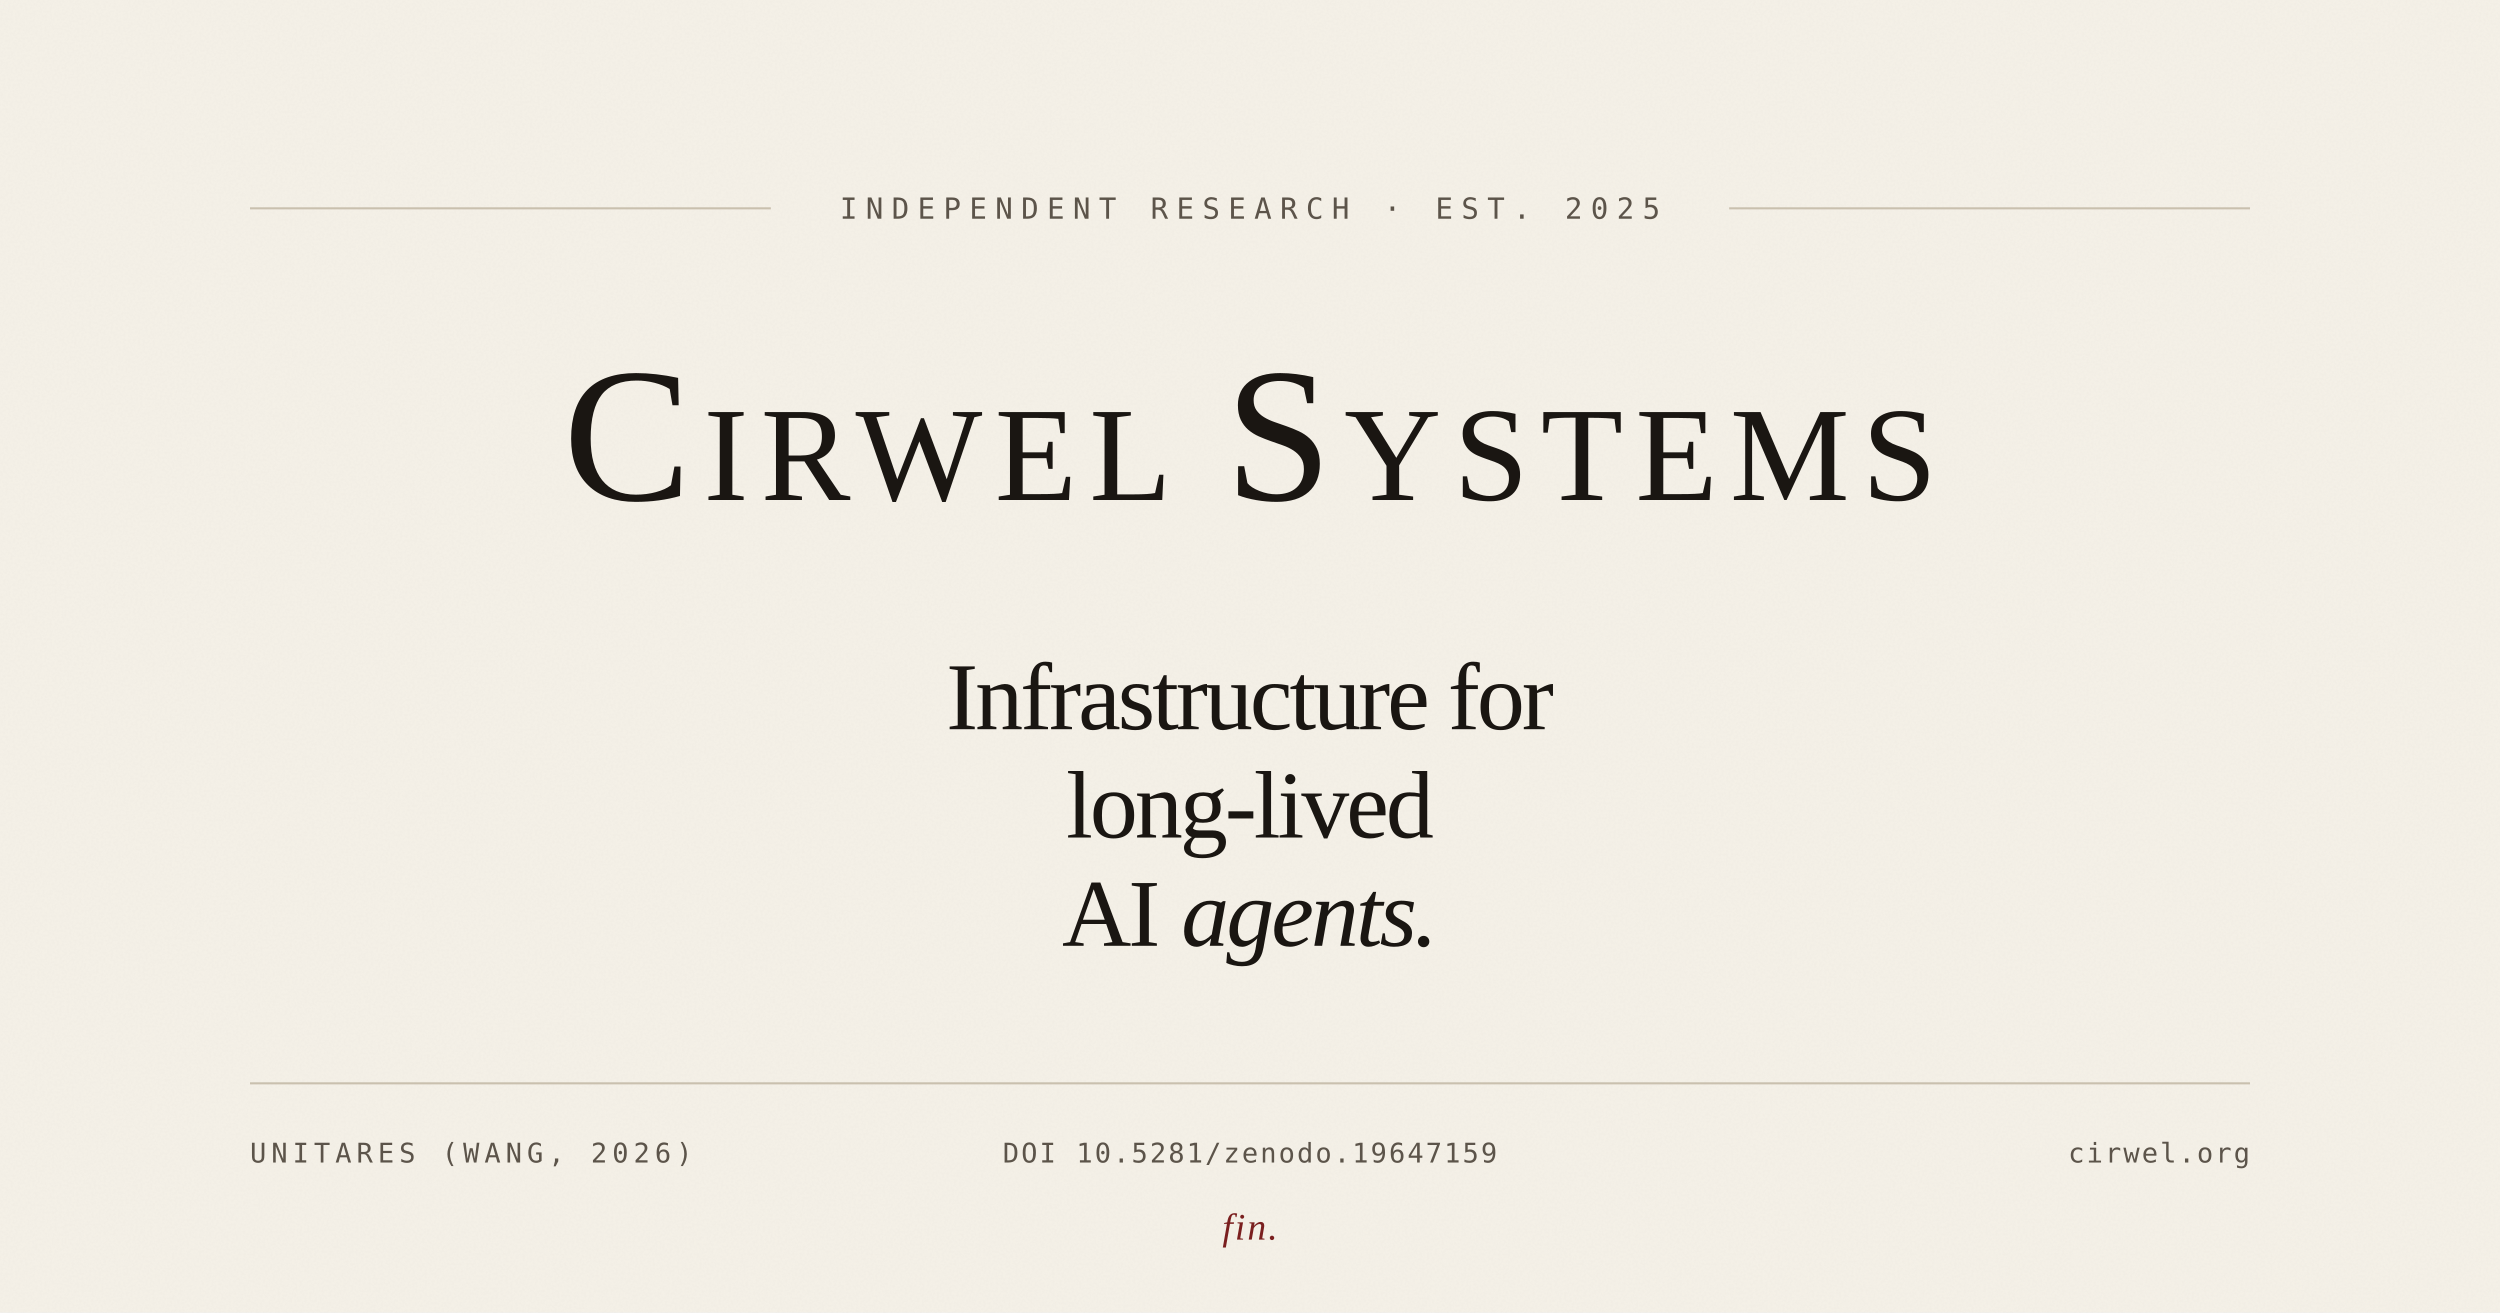
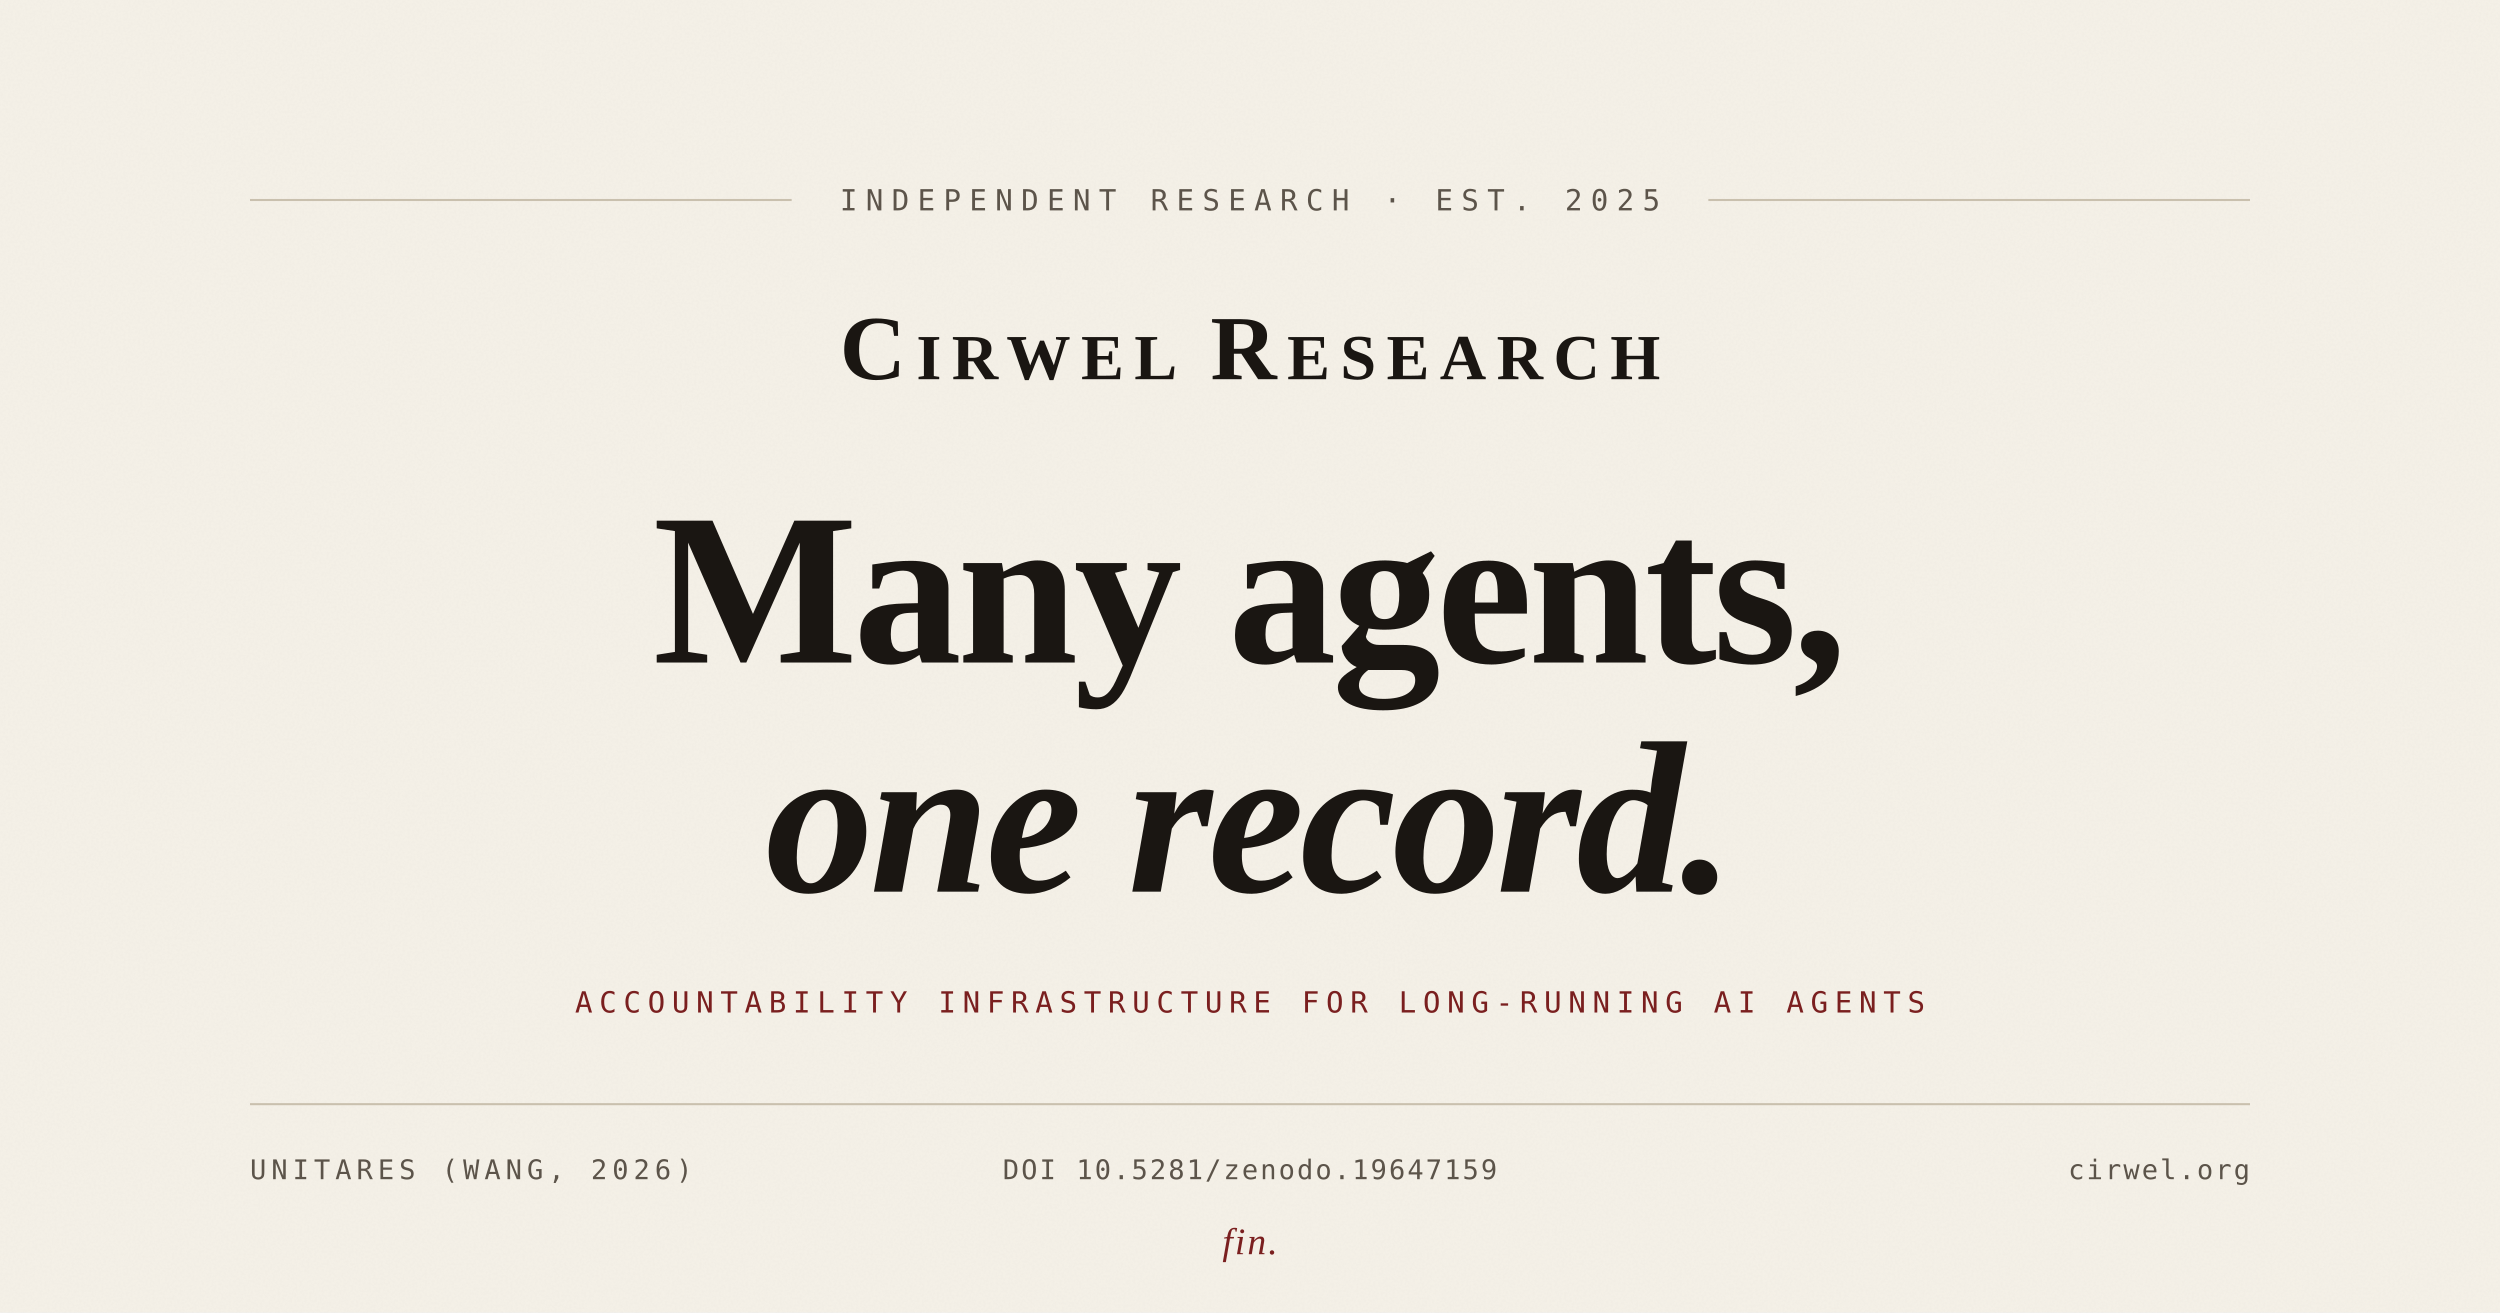
- <svg xmlns="http://www.w3.org/2000/svg" width="1200" height="630" viewBox="0 0 1200 630" font-family="Georgia, 'Times New Roman', serif">
+ <svg xmlns="http://www.w3.org/2000/svg" width="1200" height="630" viewBox="0 0 1200 630" font-family="'Bodoni Moda Variable', 'Bodoni Moda', Didot, Georgia, 'Times New Roman', serif">
  <rect width="1200" height="630" fill="#F5F1E8" />
  <defs>
    <filter id="grain" x="0" y="0" width="100%" height="100%">
      <feTurbulence type="fractalNoise" baseFrequency="0.85" numOctaves="3" stitchTiles="stitch" />
      <feColorMatrix values="0 0 0 0 0.10  0 0 0 0 0.08  0 0 0 0 0.04  0 0 0 0.4 0" />
    </filter>
  </defs>
  <rect width="1200" height="630" fill="white" filter="url(#grain)" opacity="0.06" />
-   <line x1="120" y1="100" x2="370" y2="100" stroke="#C9C0AE" stroke-width="1" />
-   <text x="600" y="105" text-anchor="middle" font-family="'JetBrains Mono', ui-monospace, monospace" font-size="14" letter-spacing="4" fill="#5C544A" font-weight="500">
-     INDEPENDENT  RESEARCH  ·  EST.  2025
-   </text>
-   <line x1="830" y1="100" x2="1080" y2="100" stroke="#C9C0AE" stroke-width="1" />
-   <text x="600" y="240" text-anchor="middle" font-size="92" font-weight="500" letter-spacing="6" fill="#1A1612" font-style="normal" font-variant="small-caps">
-     Cirwel Systems
-   </text>
-   <text x="600" y="350" text-anchor="middle" font-size="46" font-weight="500" letter-spacing="-1.4" fill="#1A1612">Infrastructure for</text>
-   <text x="600" y="402" text-anchor="middle" font-size="46" font-weight="500" letter-spacing="-1.4" fill="#1A1612">long-lived</text>
-   <text x="600" y="454" text-anchor="middle" font-size="46" font-weight="500" letter-spacing="-1.4" fill="#1A1612">AI <tspan font-style="italic" fill="#1A1612">agents.</tspan>
-   </text>
-   <line x1="120" y1="520" x2="1080" y2="520" stroke="#C9C0AE" stroke-width="1" />
-   <text x="120" y="558" font-family="'JetBrains Mono', ui-monospace, monospace" font-size="13" letter-spacing="2.4" fill="#5C544A" font-weight="500">
-     UNITARES (WANG, 2026)
-   </text>
-   <text x="600" y="558" text-anchor="middle" font-family="'JetBrains Mono', ui-monospace, monospace" font-size="13" letter-spacing="1" fill="#5C544A">
-     DOI 10.5281/zenodo.19647159
-   </text>
-   <text x="1080" y="558" text-anchor="end" font-family="'JetBrains Mono', ui-monospace, monospace" font-size="13" letter-spacing="1" fill="#5C544A">
-     cirwel.org
-   </text>
-   <text x="600" y="595" text-anchor="middle" font-size="18" font-style="italic" fill="#7A1F1F" letter-spacing="1">
-     fin.
-   </text>
+   <line x1="120" y1="96" x2="380" y2="96" stroke="#C9C0AE" stroke-width="1" />
+   <text x="600" y="101" text-anchor="middle" font-family="'JetBrains Mono', ui-monospace, monospace" font-size="14" letter-spacing="4" fill="#5C544A" font-weight="500">INDEPENDENT  RESEARCH  ·  EST.  2025</text>
+   <line x1="820" y1="96" x2="1080" y2="96" stroke="#C9C0AE" stroke-width="1" />
+   <text x="600" y="182" text-anchor="middle" font-size="44" font-weight="700" letter-spacing="5" fill="#1A1612" font-variant="small-caps">Cirwel Research</text>
+   <text x="600" y="318" text-anchor="middle" font-size="104" font-weight="600" letter-spacing="-2" fill="#1A1612">Many agents,</text>
+   <text x="600" y="428" text-anchor="middle" font-size="104" font-weight="600" letter-spacing="-2" font-style="italic" fill="#1A1612">one record.</text>
+   <text x="600" y="486" text-anchor="middle" font-family="'JetBrains Mono', ui-monospace, monospace" font-size="14" letter-spacing="3.2" fill="#7A1F1F" font-weight="500">ACCOUNTABILITY INFRASTRUCTURE FOR LONG-RUNNING AI AGENTS</text>
+   <line x1="120" y1="530" x2="1080" y2="530" stroke="#C9C0AE" stroke-width="1" />
+   <text x="120" y="566" font-family="'JetBrains Mono', ui-monospace, monospace" font-size="13" letter-spacing="2.4" fill="#5C544A" font-weight="500">UNITARES (WANG, 2026)</text>
+   <text x="600" y="566" text-anchor="middle" font-family="'JetBrains Mono', ui-monospace, monospace" font-size="13" letter-spacing="1" fill="#5C544A">DOI 10.5281/zenodo.19647159</text>
+   <text x="1080" y="566" text-anchor="end" font-family="'JetBrains Mono', ui-monospace, monospace" font-size="13" letter-spacing="1" fill="#5C544A">cirwel.org</text>
+   <text x="600" y="602" text-anchor="middle" font-size="18" font-style="italic" fill="#7A1F1F" letter-spacing="1">fin.</text>
</svg>
